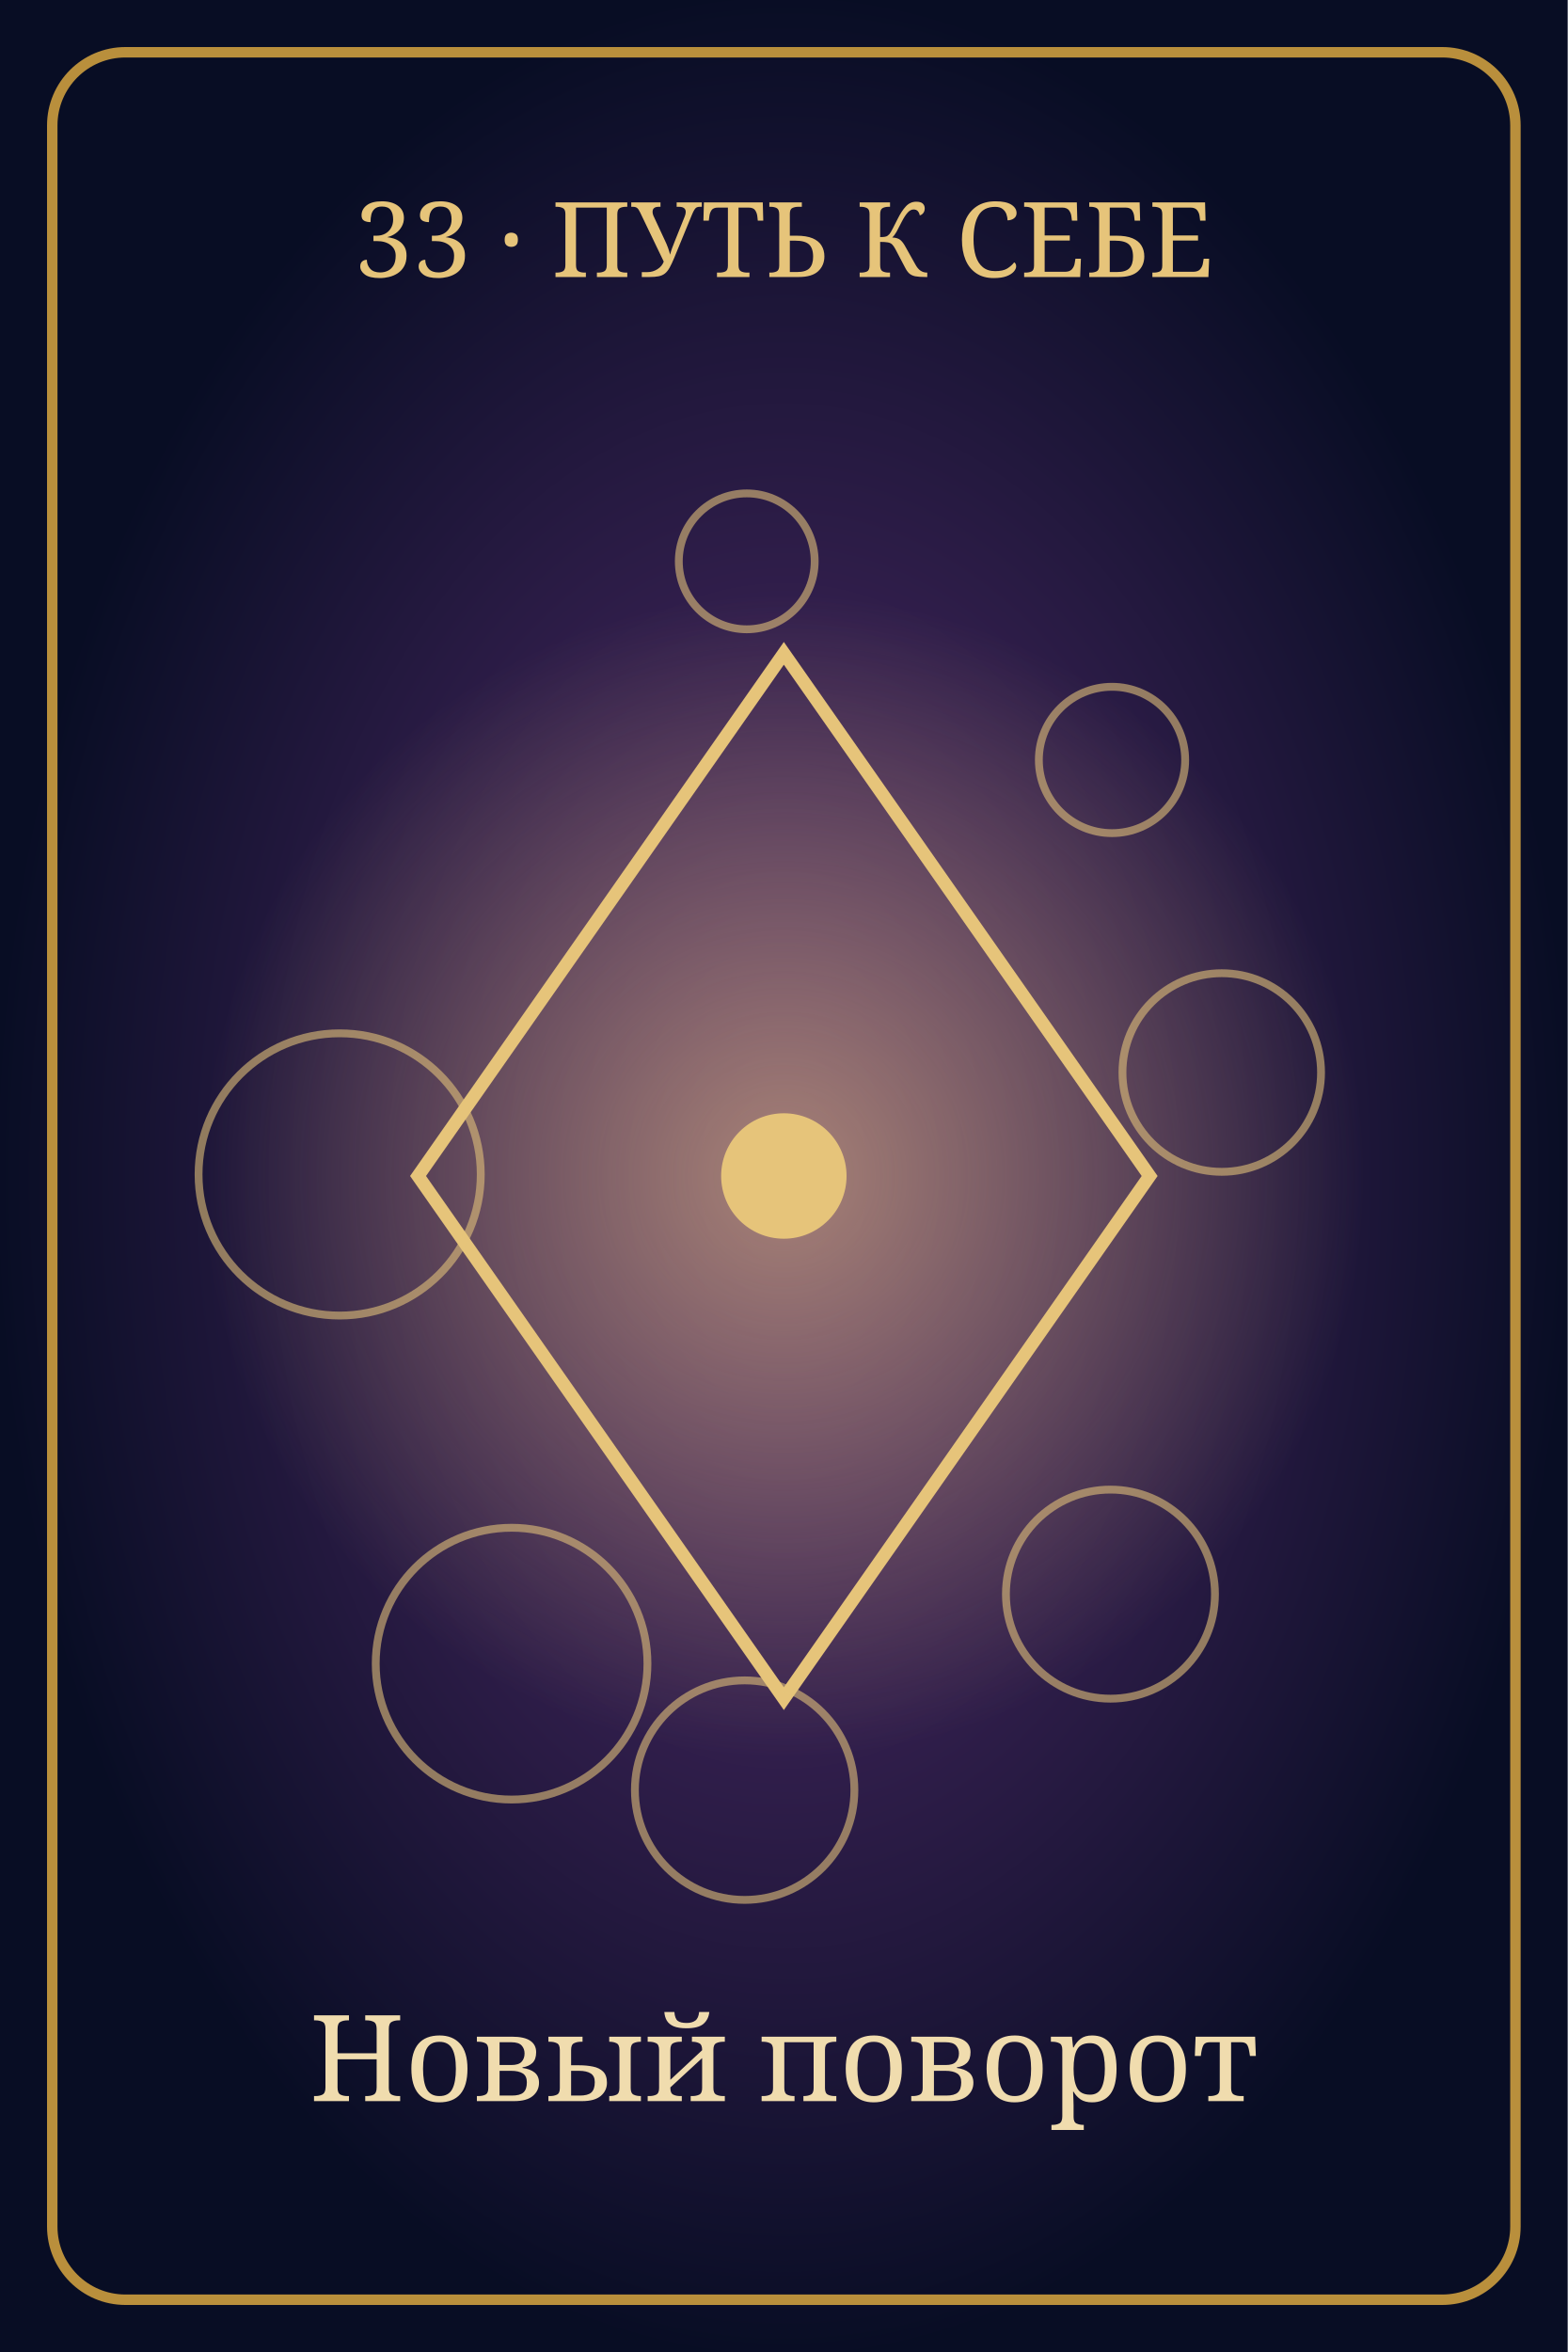
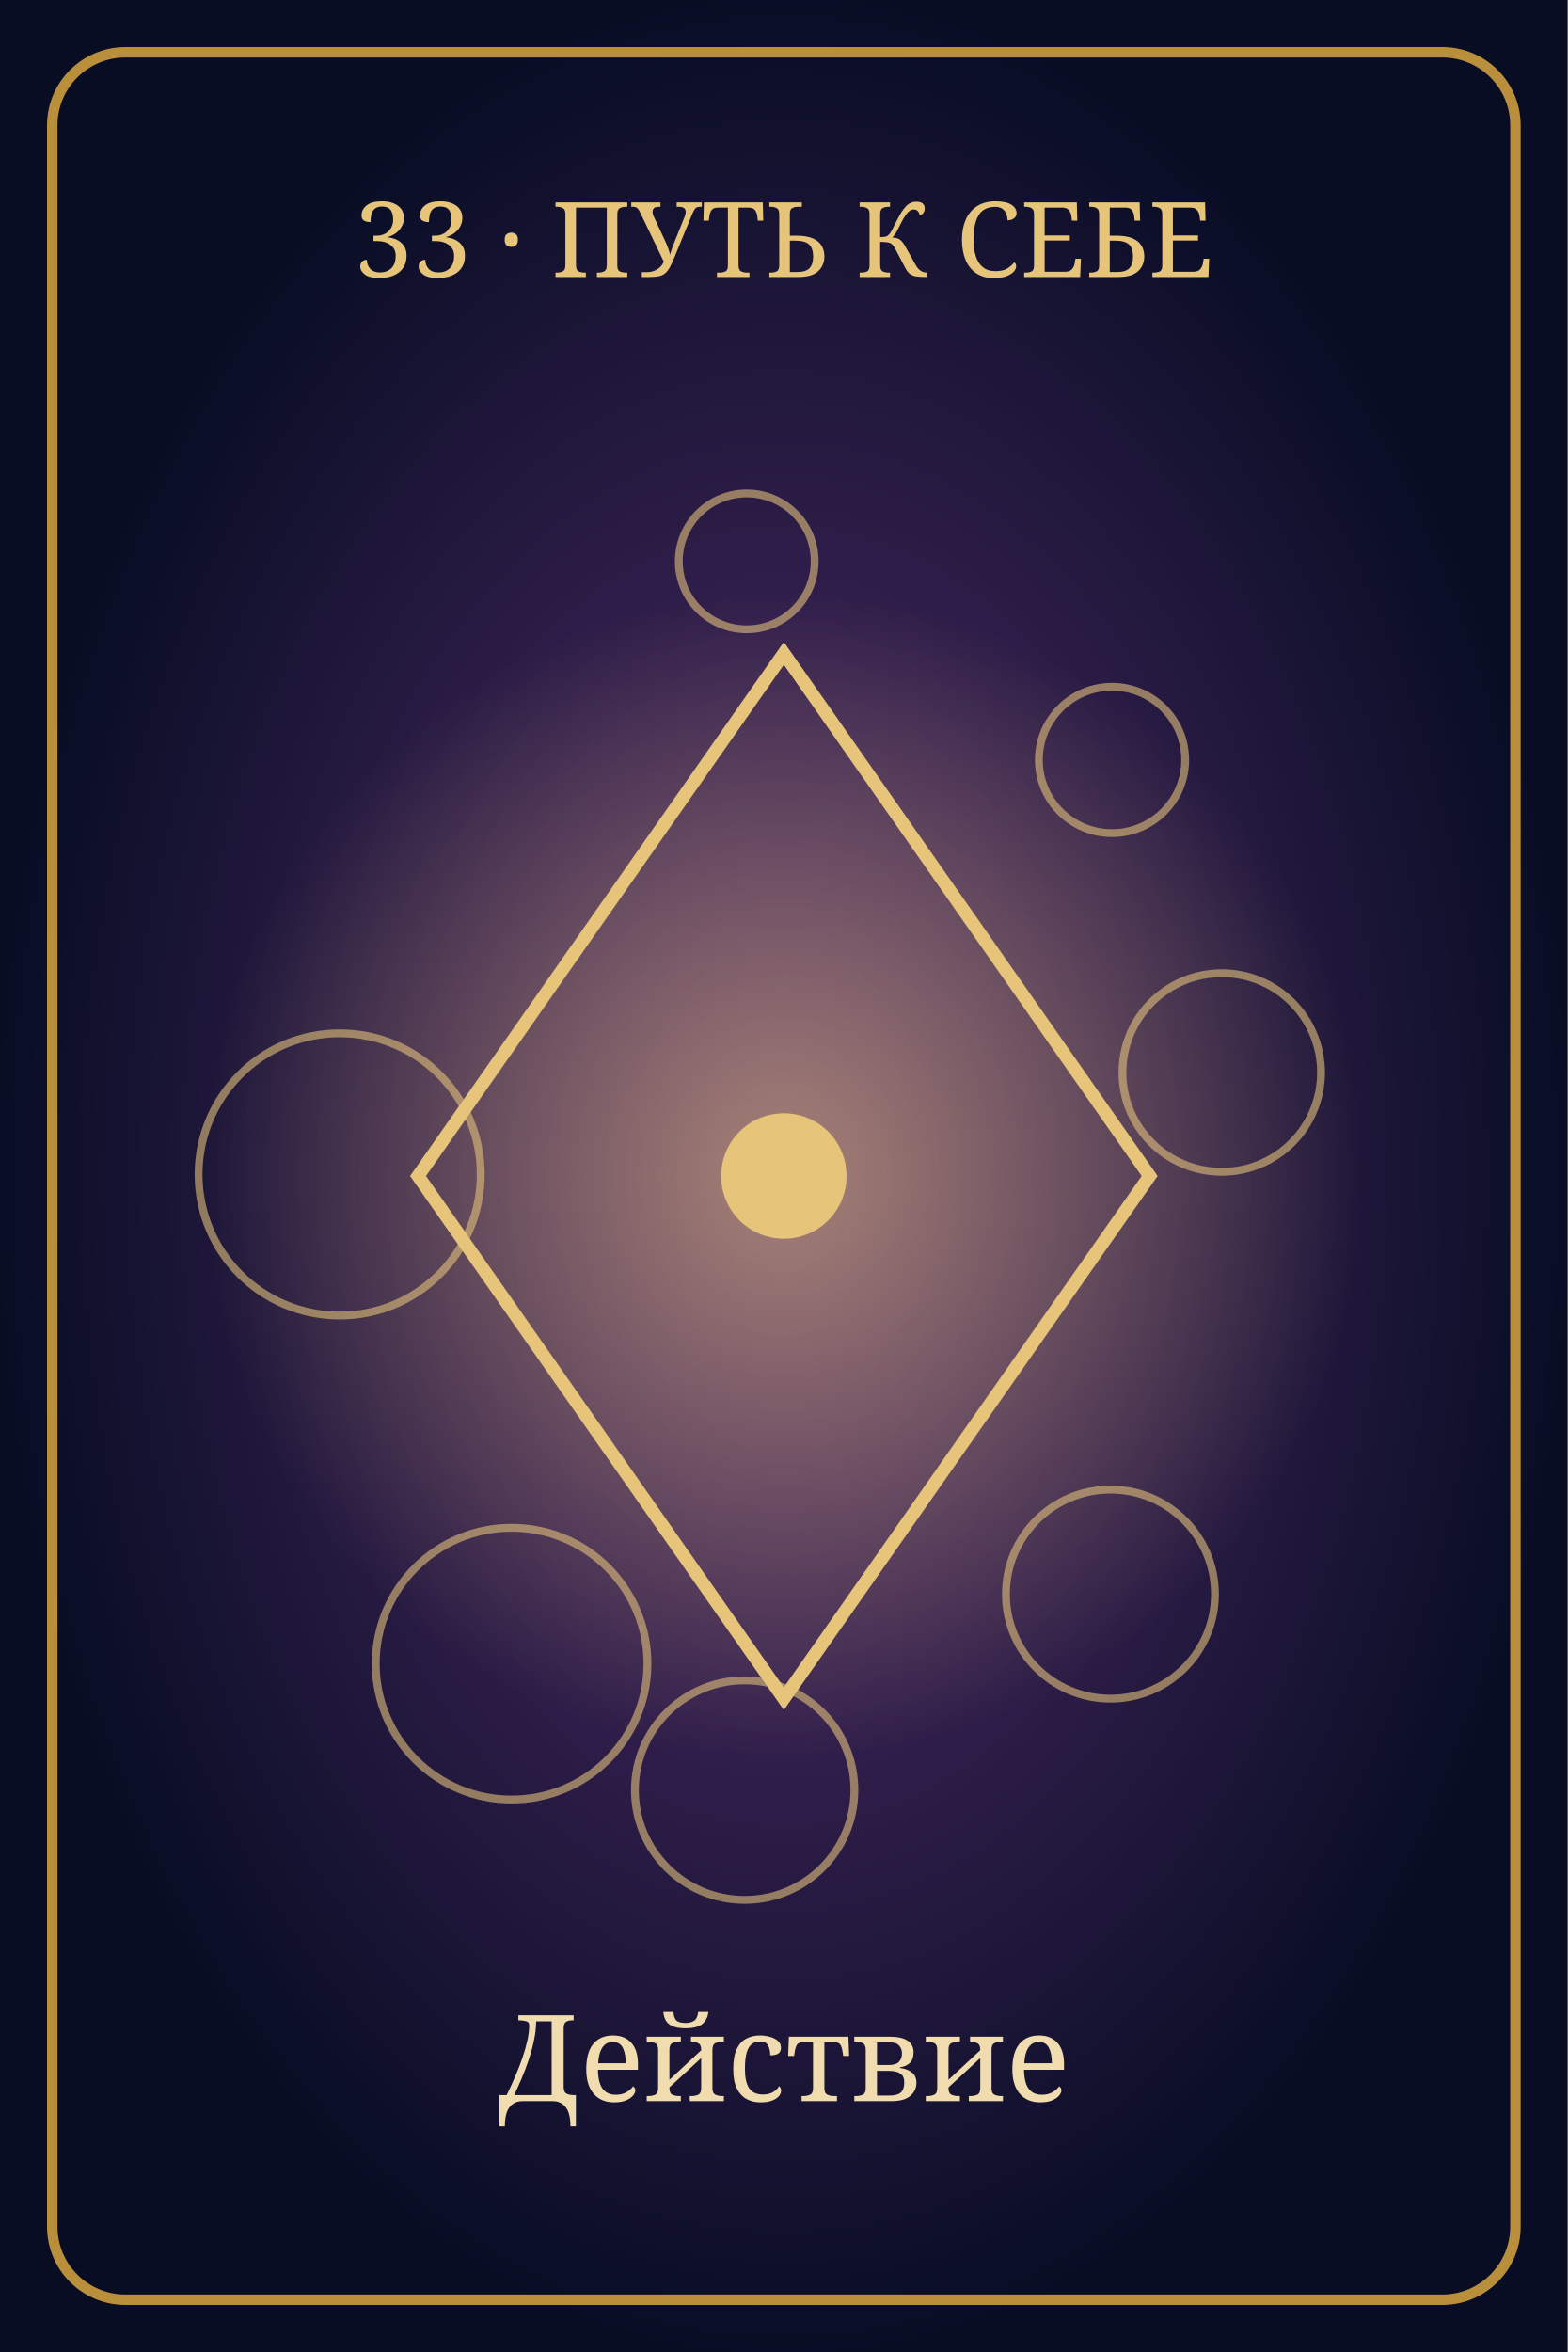
- <svg xmlns="http://www.w3.org/2000/svg" viewBox="0 0 300 450" role="img" aria-label="Иллюстрация карты Новый поворот">
+ <svg xmlns="http://www.w3.org/2000/svg" viewBox="0 0 300 450" role="img" aria-label="Иллюстрация карты Действие">
  <defs>
    <radialGradient id="bg">
      <stop stop-color="hsl(277,42%,31%)" />
      <stop offset="1" stop-color="#080d24" />
    </radialGradient>
    <radialGradient id="glow">
      <stop stop-color="#e6c47a" stop-opacity=".56" />
      <stop offset="1" stop-color="#e6c47a" stop-opacity="0" />
    </radialGradient>
  </defs>
  <rect width="300" height="450" fill="url(#bg)" />
  <rect x="10" y="10" width="280" height="430" rx="14" fill="none" stroke="#b98f3c" stroke-width="2" />
  <circle cx="150" cy="225" r="112" fill="url(#glow)" />
  <g fill="none" stroke="#e6c47a" stroke-width="2.5">
    <path d="M150 125 L220 225 L150 325 L80 225Z" />
  </g>
  <circle cx="142.5" cy="342.5" r="21" fill="none" stroke="#e6c47a" stroke-opacity=".58" stroke-width="1.5" />
  <circle cx="212.8" cy="145.4" r="14" fill="none" stroke="#e6c47a" stroke-opacity=".58" stroke-width="1.5" />
  <circle cx="65.0" cy="224.7" r="27" fill="none" stroke="#e6c47a" stroke-opacity=".58" stroke-width="1.5" />
  <circle cx="212.5" cy="305.0" r="20" fill="none" stroke="#e6c47a" stroke-opacity=".58" stroke-width="1.5" />
  <circle cx="142.9" cy="107.4" r="13" fill="none" stroke="#e6c47a" stroke-opacity=".58" stroke-width="1.5" />
  <circle cx="97.9" cy="318.3" r="26" fill="none" stroke="#e6c47a" stroke-opacity=".58" stroke-width="1.5" />
  <circle cx="233.8" cy="205.2" r="19" fill="none" stroke="#e6c47a" stroke-opacity=".58" stroke-width="1.5" />
  <circle cx="150" cy="225" r="12" fill="#e6c47a" />
  <text x="150" y="53" text-anchor="middle" fill="#e6c47a" font-family="Georgia,serif" font-size="20">33 · ПУТЬ К СЕБЕ</text>
-   <text x="150" y="402" text-anchor="middle" fill="#f0dcae" font-family="Georgia,serif" font-size="23" textLength="240" lengthAdjust="spacingAndGlyphs">Новый поворот</text>
+   <text x="150" y="402" text-anchor="middle" fill="#f0dcae" font-family="Georgia,serif" font-size="23" textLength="240" lengthAdjust="spacingAndGlyphs">Действие</text>
</svg>
